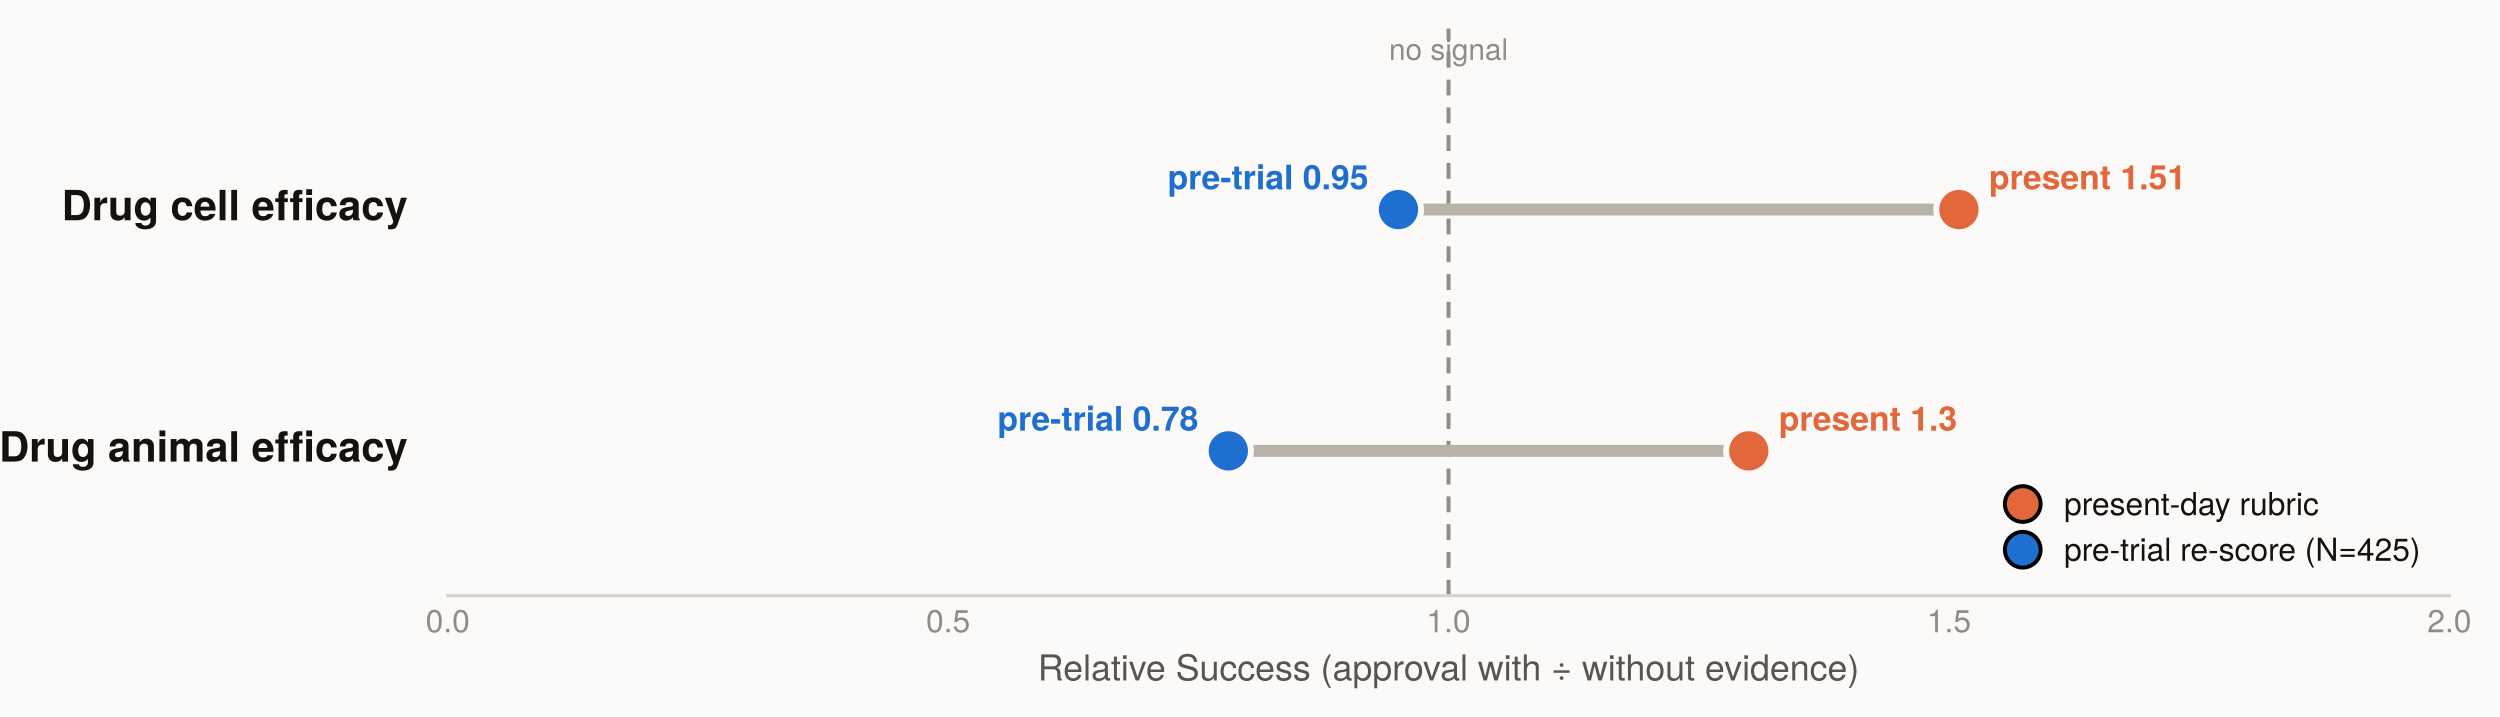
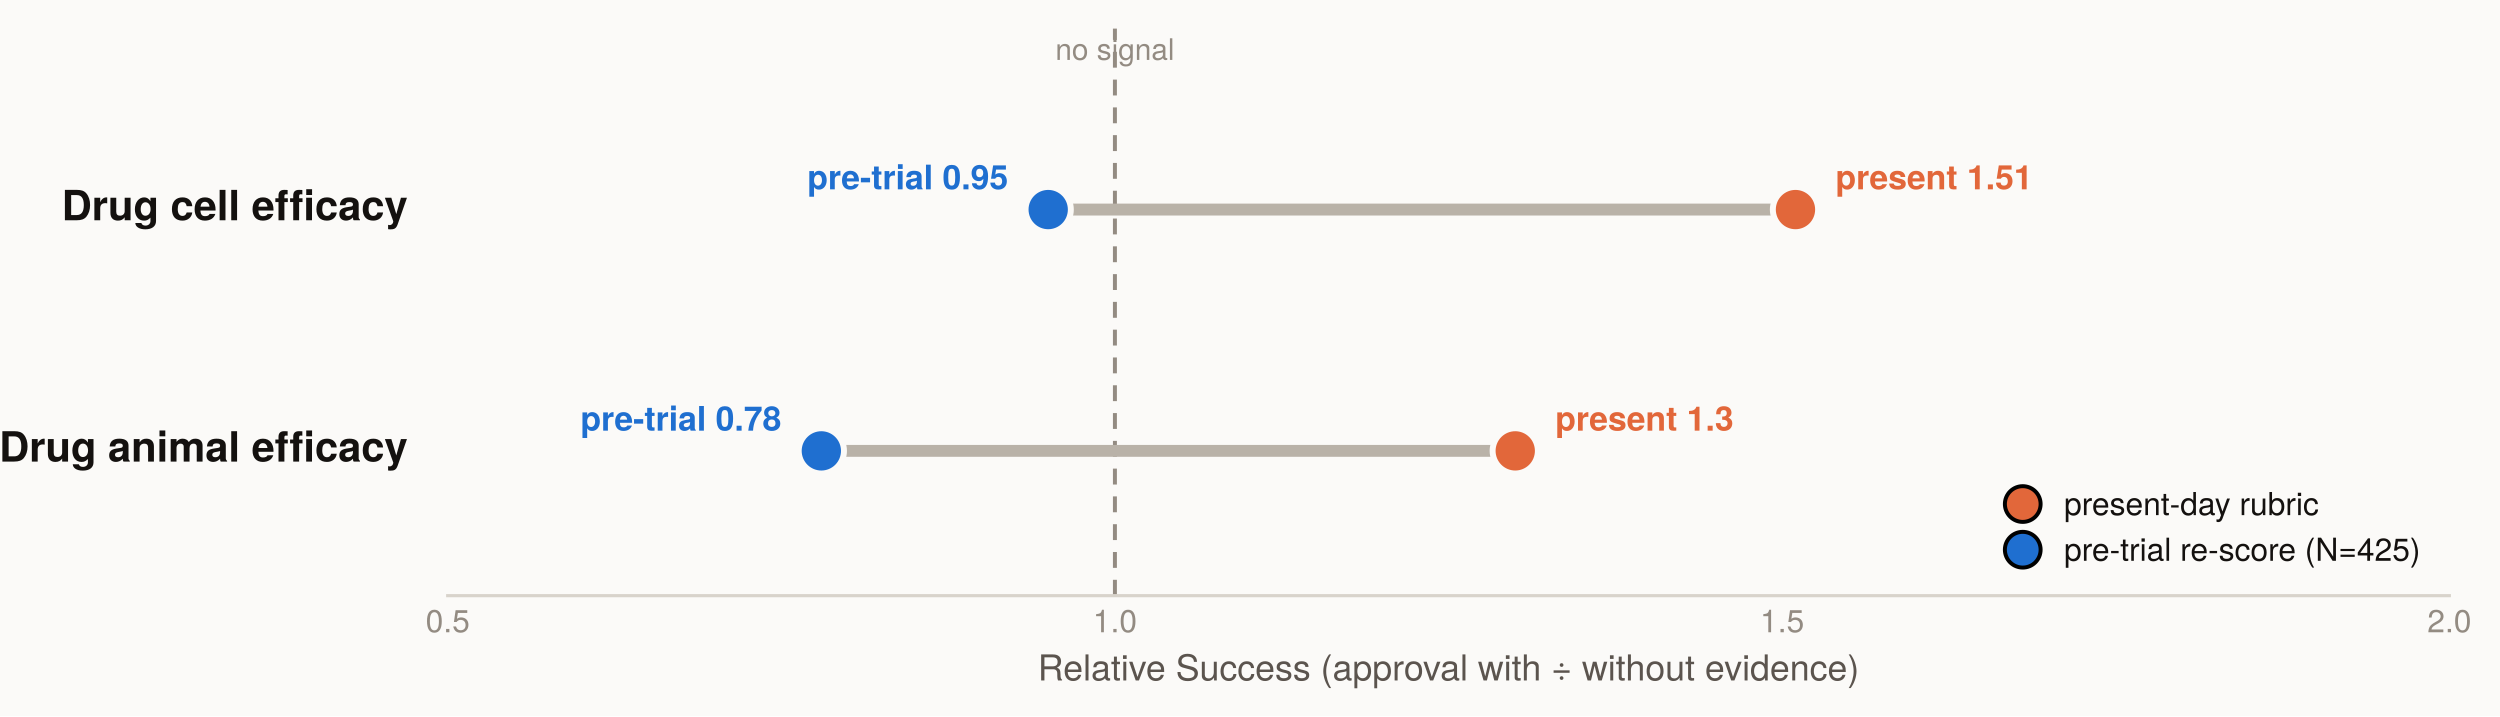
<svg xmlns="http://www.w3.org/2000/svg" xmlns:xlink="http://www.w3.org/1999/xlink" width="629.752pt" height="180.388pt" viewBox="0 0 629.752 180.388" version="1.1">
  <defs>
    <style type="text/css">*{stroke-linejoin: round; stroke-linecap: butt}</style>
  </defs>
  <g id="figure_1">
    <g id="patch_1">
      <path d="M 0 180.388  L 629.752 180.388  L 629.752 0  L 0 0  z " style="fill: #fbfaf8" />
    </g>
    <g id="axes_1">
      <g id="patch_2">
        <path d="M 112.777 150.048  L 616.993 150.048  L 616.993 7.2  L 112.777 7.2  z " style="fill: #fbfaf8" />
      </g>
      <g id="line2d_1">
-         <path d="M 364.885 150.048  L 364.885 7.2  " clip-path="url(#pdb05d48240)" style="fill: none; stroke-dasharray: 4,3; stroke-dashoffset: 0; stroke: #938b82" />
+         <path d="M 280.849 150.048  L 280.849 7.2  " clip-path="url(#p53c108d0bd)" style="fill: none; stroke-dasharray: 4,3; stroke-dashoffset: 0; stroke: #938b82" />
      </g>
      <g id="matplotlib.axis_1">
        <g id="xtick_1">
          <g id="line2d_2" />
          <g id="text_1">
-             <text style="font-size: 8px; font-family: 'Helvetica Neue'; text-anchor: middle; fill: #938b82" x="112.777" y="159.261" transform="rotate(-0 112.7769 159.2605)">0.0</text>
+             <text style="font-size: 8px; font-family: 'Helvetica Neue'; text-anchor: middle; fill: #938b82" x="112.777" y="159.261" transform="rotate(-0 112.7769 159.2605)">0.5</text>
          </g>
        </g>
        <g id="xtick_2">
          <g id="line2d_3" />
          <g id="text_2">
-             <text style="font-size: 8px; font-family: 'Helvetica Neue'; text-anchor: middle; fill: #938b82" x="238.831" y="159.261" transform="rotate(-0 238.8309 159.2605)">0.5</text>
+             <text style="font-size: 8px; font-family: 'Helvetica Neue'; text-anchor: middle; fill: #938b82" x="280.849" y="159.261" transform="rotate(-0 280.8489 159.2605)">1.0</text>
          </g>
        </g>
        <g id="xtick_3">
          <g id="line2d_4" />
          <g id="text_3">
-             <text style="font-size: 8px; font-family: 'Helvetica Neue'; text-anchor: middle; fill: #938b82" x="364.885" y="159.261" transform="rotate(-0 364.8849 159.2605)">1.0</text>
+             <text style="font-size: 8px; font-family: 'Helvetica Neue'; text-anchor: middle; fill: #938b82" x="448.921" y="159.261" transform="rotate(-0 448.9209 159.2605)">1.5</text>
          </g>
        </g>
        <g id="xtick_4">
          <g id="line2d_5" />
          <g id="text_4">
-             <text style="font-size: 8px; font-family: 'Helvetica Neue'; text-anchor: middle; fill: #938b82" x="490.939" y="159.261" transform="rotate(-0 490.9389 159.2605)">1.5</text>
-           </g>
-         </g>
-         <g id="xtick_5">
-           <g id="line2d_6" />
-           <g id="text_5">
            <text style="font-size: 8px; font-family: 'Helvetica Neue'; text-anchor: middle; fill: #938b82" x="616.993" y="159.261" transform="rotate(-0 616.9929 159.2605)">2.0</text>
          </g>
        </g>
-         <g id="text_6">
+         <g id="text_5">
          <text style="font-size: 9px; font-family: 'Helvetica Neue'; text-anchor: middle; fill: #5b544e" x="364.885" y="171.415" transform="rotate(-0 364.8849 171.4152)">Relative Success (approval with ÷ without evidence)</text>
        </g>
      </g>
      <g id="matplotlib.axis_2" />
+       <g id="line2d_6">
+         <path d="M 264.042 52.79  L 452.282 52.79  " clip-path="url(#p53c108d0bd)" style="fill: none; stroke: #b9b2a8; stroke-width: 3; stroke-linecap: round" />
+       </g>
      <g id="line2d_7">
-         <path d="M 352.279 52.79  L 493.46 52.79  " clip-path="url(#pdb05d48240)" style="fill: none; stroke: #b9b2a8; stroke-width: 3; stroke-linecap: round" />
-       </g>
-       <g id="line2d_8">
-         <path d="M 309.421 113.576  L 440.517 113.576  " clip-path="url(#pdb05d48240)" style="fill: none; stroke: #b9b2a8; stroke-width: 3; stroke-linecap: round" />
+         <path d="M 206.897 113.576  L 381.692 113.576  " clip-path="url(#p53c108d0bd)" style="fill: none; stroke: #b9b2a8; stroke-width: 3; stroke-linecap: round" />
      </g>
      <g id="patch_3">
        <path d="M 112.777 150.048  L 616.993 150.048  " style="fill: none; stroke: #d8d3cb; stroke-width: 0.8; stroke-linejoin: miter; stroke-linecap: square" />
      </g>
      <g id="PathCollection_1">
        <defs>
-           <path id="md3e5da3e78" d="M 0 5.701  C 1.512 5.701 2.962 5.1 4.031 4.031  C 5.1 2.962 5.701 1.512 5.701 0  C 5.701 -1.512 5.1 -2.962 4.031 -4.031  C 2.962 -5.1 1.512 -5.701 0 -5.701  C -1.512 -5.701 -2.962 -5.1 -4.031 -4.031  C -5.1 -2.962 -5.701 -1.512 -5.701 0  C -5.701 1.512 -5.1 2.962 -4.031 4.031  C -2.962 5.1 -1.512 5.701 0 5.701  z " style="stroke: #fbfaf8; stroke-width: 1.5" />
+           <path id="m5ead934799" d="M 0 5.701  C 1.512 5.701 2.962 5.1 4.031 4.031  C 5.1 2.962 5.701 1.512 5.701 0  C 5.701 -1.512 5.1 -2.962 4.031 -4.031  C 2.962 -5.1 1.512 -5.701 0 -5.701  C -1.512 -5.701 -2.962 -5.1 -4.031 -4.031  C -5.1 -2.962 -5.701 -1.512 -5.701 0  C -5.701 1.512 -5.1 2.962 -4.031 4.031  C -2.962 5.1 -1.512 5.701 0 5.701  z " style="stroke: #fbfaf8; stroke-width: 1.5" />
        </defs>
-         <g clip-path="url(#pdb05d48240)">
-           <use xlink:href="#md3e5da3e78" x="493.46" y="52.79" style="fill: #e2673a; stroke: #fbfaf8; stroke-width: 1.5" />
+         <g clip-path="url(#p53c108d0bd)">
+           <use xlink:href="#m5ead934799" x="452.282" y="52.79" style="fill: #e2673a; stroke: #fbfaf8; stroke-width: 1.5" />
        </g>
      </g>
      <g id="PathCollection_2">
        <defs>
-           <path id="m03e76d97c1" d="M 0 5.701  C 1.512 5.701 2.962 5.1 4.031 4.031  C 5.1 2.962 5.701 1.512 5.701 0  C 5.701 -1.512 5.1 -2.962 4.031 -4.031  C 2.962 -5.1 1.512 -5.701 0 -5.701  C -1.512 -5.701 -2.962 -5.1 -4.031 -4.031  C -5.1 -2.962 -5.701 -1.512 -5.701 0  C -5.701 1.512 -5.1 2.962 -4.031 4.031  C -2.962 5.1 -1.512 5.701 0 5.701  z " style="stroke: #fbfaf8; stroke-width: 1.5" />
+           <path id="mdec4736201" d="M 0 5.701  C 1.512 5.701 2.962 5.1 4.031 4.031  C 5.1 2.962 5.701 1.512 5.701 0  C 5.701 -1.512 5.1 -2.962 4.031 -4.031  C 2.962 -5.1 1.512 -5.701 0 -5.701  C -1.512 -5.701 -2.962 -5.1 -4.031 -4.031  C -5.1 -2.962 -5.701 -1.512 -5.701 0  C -5.701 1.512 -5.1 2.962 -4.031 4.031  C -2.962 5.1 -1.512 5.701 0 5.701  z " style="stroke: #fbfaf8; stroke-width: 1.5" />
        </defs>
-         <g clip-path="url(#pdb05d48240)">
-           <use xlink:href="#m03e76d97c1" x="352.279" y="52.79" style="fill: #1f6fd0; stroke: #fbfaf8; stroke-width: 1.5" />
+         <g clip-path="url(#p53c108d0bd)">
+           <use xlink:href="#mdec4736201" x="264.042" y="52.79" style="fill: #1f6fd0; stroke: #fbfaf8; stroke-width: 1.5" />
        </g>
      </g>
+       <g id="text_6">
+         <text style="font-weight: 700; font-size: 8.5px; font-family: 'Helvetica Neue'; text-anchor: start; fill: #e2673a" x="462.367" y="47.693" transform="rotate(-0 462.3667 47.6928)">present 1.51</text>
+       </g>
      <g id="text_7">
-         <text style="font-weight: 700; font-size: 8.5px; font-family: 'Helvetica Neue'; text-anchor: start; fill: #e2673a" x="501.023" y="47.693" transform="rotate(-0 501.0232 47.6928)">present 1.51</text>
+         <text style="font-weight: 700; font-size: 8.5px; font-family: 'Helvetica Neue'; text-anchor: end; fill: #1f6fd0" x="253.957" y="47.693" transform="rotate(-0 253.9574 47.6928)">pre-trial 0.95</text>
      </g>
      <g id="text_8">
-         <text style="font-weight: 700; font-size: 8.5px; font-family: 'Helvetica Neue'; text-anchor: end; fill: #1f6fd0" x="344.716" y="47.693" transform="rotate(-0 344.7163 47.6928)">pre-trial 0.95</text>
-       </g>
-       <g id="text_9">
        <text style="font-weight: 700; font-size: 10.5px; font-family: 'Helvetica Neue'; text-anchor: end; fill: #14110f" x="102.693" y="55.483" transform="rotate(-0 102.6926 55.48287)">Drug cell efficacy</text>
      </g>
      <g id="PathCollection_3">
-         <g clip-path="url(#pdb05d48240)">
-           <use xlink:href="#md3e5da3e78" x="440.517" y="113.576" style="fill: #e2673a; stroke: #fbfaf8; stroke-width: 1.5" />
+         <g clip-path="url(#p53c108d0bd)">
+           <use xlink:href="#m5ead934799" x="381.692" y="113.576" style="fill: #e2673a; stroke: #fbfaf8; stroke-width: 1.5" />
        </g>
      </g>
      <g id="PathCollection_4">
-         <g clip-path="url(#pdb05d48240)">
-           <use xlink:href="#m03e76d97c1" x="309.421" y="113.576" style="fill: #1f6fd0; stroke: #fbfaf8; stroke-width: 1.5" />
+         <g clip-path="url(#p53c108d0bd)">
+           <use xlink:href="#mdec4736201" x="206.897" y="113.576" style="fill: #1f6fd0; stroke: #fbfaf8; stroke-width: 1.5" />
        </g>
      </g>
+       <g id="text_9">
+         <text style="font-weight: 700; font-size: 8.5px; font-family: 'Helvetica Neue'; text-anchor: start; fill: #e2673a" x="391.776" y="108.479" transform="rotate(-0 391.7764 108.4792)">present 1.3</text>
+       </g>
      <g id="text_10">
-         <text style="font-weight: 700; font-size: 8.5px; font-family: 'Helvetica Neue'; text-anchor: start; fill: #e2673a" x="448.081" y="108.479" transform="rotate(-0 448.0805 108.4792)">present 1.3</text>
+         <text style="font-weight: 700; font-size: 8.5px; font-family: 'Helvetica Neue'; text-anchor: end; fill: #1f6fd0" x="196.813" y="108.479" transform="rotate(-0 196.8129 108.4792)">pre-trial 0.78</text>
      </g>
      <g id="text_11">
-         <text style="font-weight: 700; font-size: 8.5px; font-family: 'Helvetica Neue'; text-anchor: end; fill: #1f6fd0" x="301.858" y="108.479" transform="rotate(-0 301.8579 108.4792)">pre-trial 0.78</text>
+         <text style="font-weight: 700; font-size: 10.5px; font-family: 'Helvetica Neue'; text-anchor: end; fill: #14110f" x="102.693" y="116.269" transform="rotate(-0 102.6926 116.2693)">Drug animal efficacy</text>
      </g>
      <g id="text_12">
-         <text style="font-weight: 700; font-size: 10.5px; font-family: 'Helvetica Neue'; text-anchor: end; fill: #14110f" x="102.693" y="116.269" transform="rotate(-0 102.6926 116.2693)">Drug animal efficacy</text>
-       </g>
-       <g id="text_13">
-         <text style="font-size: 7.5px; font-family: 'Helvetica Neue'; text-anchor: middle; fill: #938b82" x="364.885" y="15.102" transform="rotate(-0 364.8849 15.10223)">no signal</text>
+         <text style="font-size: 7.5px; font-family: 'Helvetica Neue'; text-anchor: middle; fill: #938b82" x="280.849" y="15.102" transform="rotate(-0 280.8489 15.10223)">no signal</text>
      </g>
      <g id="legend_1">
        <g id="patch_4">
          <path d="M 499.932 146.048  L 611.393 146.048  Q 612.993 146.048 612.993 144.448  L 612.993 122.456  Q 612.993 120.856 611.393 120.856  L 499.932 120.856  Q 498.332 120.856 498.332 122.456  L 498.332 144.448  Q 498.332 146.048 499.932 146.048  z " style="fill: #fbfaf8" />
        </g>
-         <g id="line2d_9">
+         <g id="line2d_8">
          <path d="M 501.532 126.968  L 509.532 126.968  L 517.532 126.968  " style="fill: none; stroke: #000000; stroke-opacity: 0; stroke-width: 1.5; stroke-linecap: square" />
          <defs>
-             <path id="m2ff3cb493b" d="M 0 4.5  C 1.193 4.5 2.338 4.026 3.182 3.182  C 4.026 2.338 4.5 1.193 4.5 0  C 4.5 -1.193 4.026 -2.338 3.182 -3.182  C 2.338 -4.026 1.193 -4.5 0 -4.5  C -1.193 -4.5 -2.338 -4.026 -3.182 -3.182  C -4.026 -2.338 -4.5 -1.193 -4.5 0  C -4.5 1.193 -4.026 2.338 -3.182 3.182  C -2.338 4.026 -1.193 4.5 0 4.5  z " style="stroke: #000000" />
+             <path id="m1c6d5dc755" d="M 0 4.5  C 1.193 4.5 2.338 4.026 3.182 3.182  C 4.026 2.338 4.5 1.193 4.5 0  C 4.5 -1.193 4.026 -2.338 3.182 -3.182  C 2.338 -4.026 1.193 -4.5 0 -4.5  C -1.193 -4.5 -2.338 -4.026 -3.182 -3.182  C -4.026 -2.338 -4.5 -1.193 -4.5 0  C -4.5 1.193 -4.026 2.338 -3.182 3.182  C -2.338 4.026 -1.193 4.5 0 4.5  z " style="stroke: #000000" />
          </defs>
          <g>
-             <use xlink:href="#m2ff3cb493b" x="509.532" y="126.968" style="fill: #e2673a; stroke: #000000" />
+             <use xlink:href="#m1c6d5dc755" x="509.532" y="126.968" style="fill: #e2673a; stroke: #000000" />
+           </g>
+         </g>
+         <g id="text_13">
+           <text style="font-size: 8px; font-family: 'Helvetica Neue'; text-anchor: start; fill: #14110f" x="519.932" y="129.768" transform="rotate(-0 519.9316 129.768)">present-day rubric</text>
+         </g>
+         <g id="line2d_9">
+           <path d="M 501.532 138.472  L 509.532 138.472  L 517.532 138.472  " style="fill: none; stroke: #000000; stroke-opacity: 0; stroke-width: 1.5; stroke-linecap: square" />
+           <defs>
+             <path id="mc2ec5c82b9" d="M 0 4.5  C 1.193 4.5 2.338 4.026 3.182 3.182  C 4.026 2.338 4.5 1.193 4.5 0  C 4.5 -1.193 4.026 -2.338 3.182 -3.182  C 2.338 -4.026 1.193 -4.5 0 -4.5  C -1.193 -4.5 -2.338 -4.026 -3.182 -3.182  C -4.026 -2.338 -4.5 -1.193 -4.5 0  C -4.5 1.193 -4.026 2.338 -3.182 3.182  C -2.338 4.026 -1.193 4.5 0 4.5  z " style="stroke: #000000" />
+           </defs>
+           <g>
+             <use xlink:href="#mc2ec5c82b9" x="509.532" y="138.472" style="fill: #1f6fd0; stroke: #000000" />
          </g>
        </g>
        <g id="text_14">
-           <text style="font-size: 8px; font-family: 'Helvetica Neue'; text-anchor: start; fill: #14110f" x="519.932" y="129.768" transform="rotate(-0 519.9316 129.768)">present-day rubric</text>
-         </g>
-         <g id="line2d_10">
-           <path d="M 501.532 138.472  L 509.532 138.472  L 517.532 138.472  " style="fill: none; stroke: #000000; stroke-opacity: 0; stroke-width: 1.5; stroke-linecap: square" />
-           <defs>
-             <path id="m5015caebc0" d="M 0 4.5  C 1.193 4.5 2.338 4.026 3.182 3.182  C 4.026 2.338 4.5 1.193 4.5 0  C 4.5 -1.193 4.026 -2.338 3.182 -3.182  C 2.338 -4.026 1.193 -4.5 0 -4.5  C -1.193 -4.5 -2.338 -4.026 -3.182 -3.182  C -4.026 -2.338 -4.5 -1.193 -4.5 0  C -4.5 1.193 -4.026 2.338 -3.182 3.182  C -2.338 4.026 -1.193 4.5 0 4.5  z " style="stroke: #000000" />
-           </defs>
-           <g>
-             <use xlink:href="#m5015caebc0" x="509.532" y="138.472" style="fill: #1f6fd0; stroke: #000000" />
-           </g>
-         </g>
-         <g id="text_15">
          <text style="font-size: 8px; font-family: 'Helvetica Neue'; text-anchor: start; fill: #14110f" x="519.932" y="141.272" transform="rotate(-0 519.9316 141.2717)">pre-trial re-score (N=425)</text>
        </g>
      </g>
    </g>
  </g>
  <defs>
-     <clipPath id="pdb05d48240">
+     <clipPath id="p53c108d0bd">
      <rect x="112.777" y="7.2" width="504.216" height="142.848" />
    </clipPath>
  </defs>
</svg>
